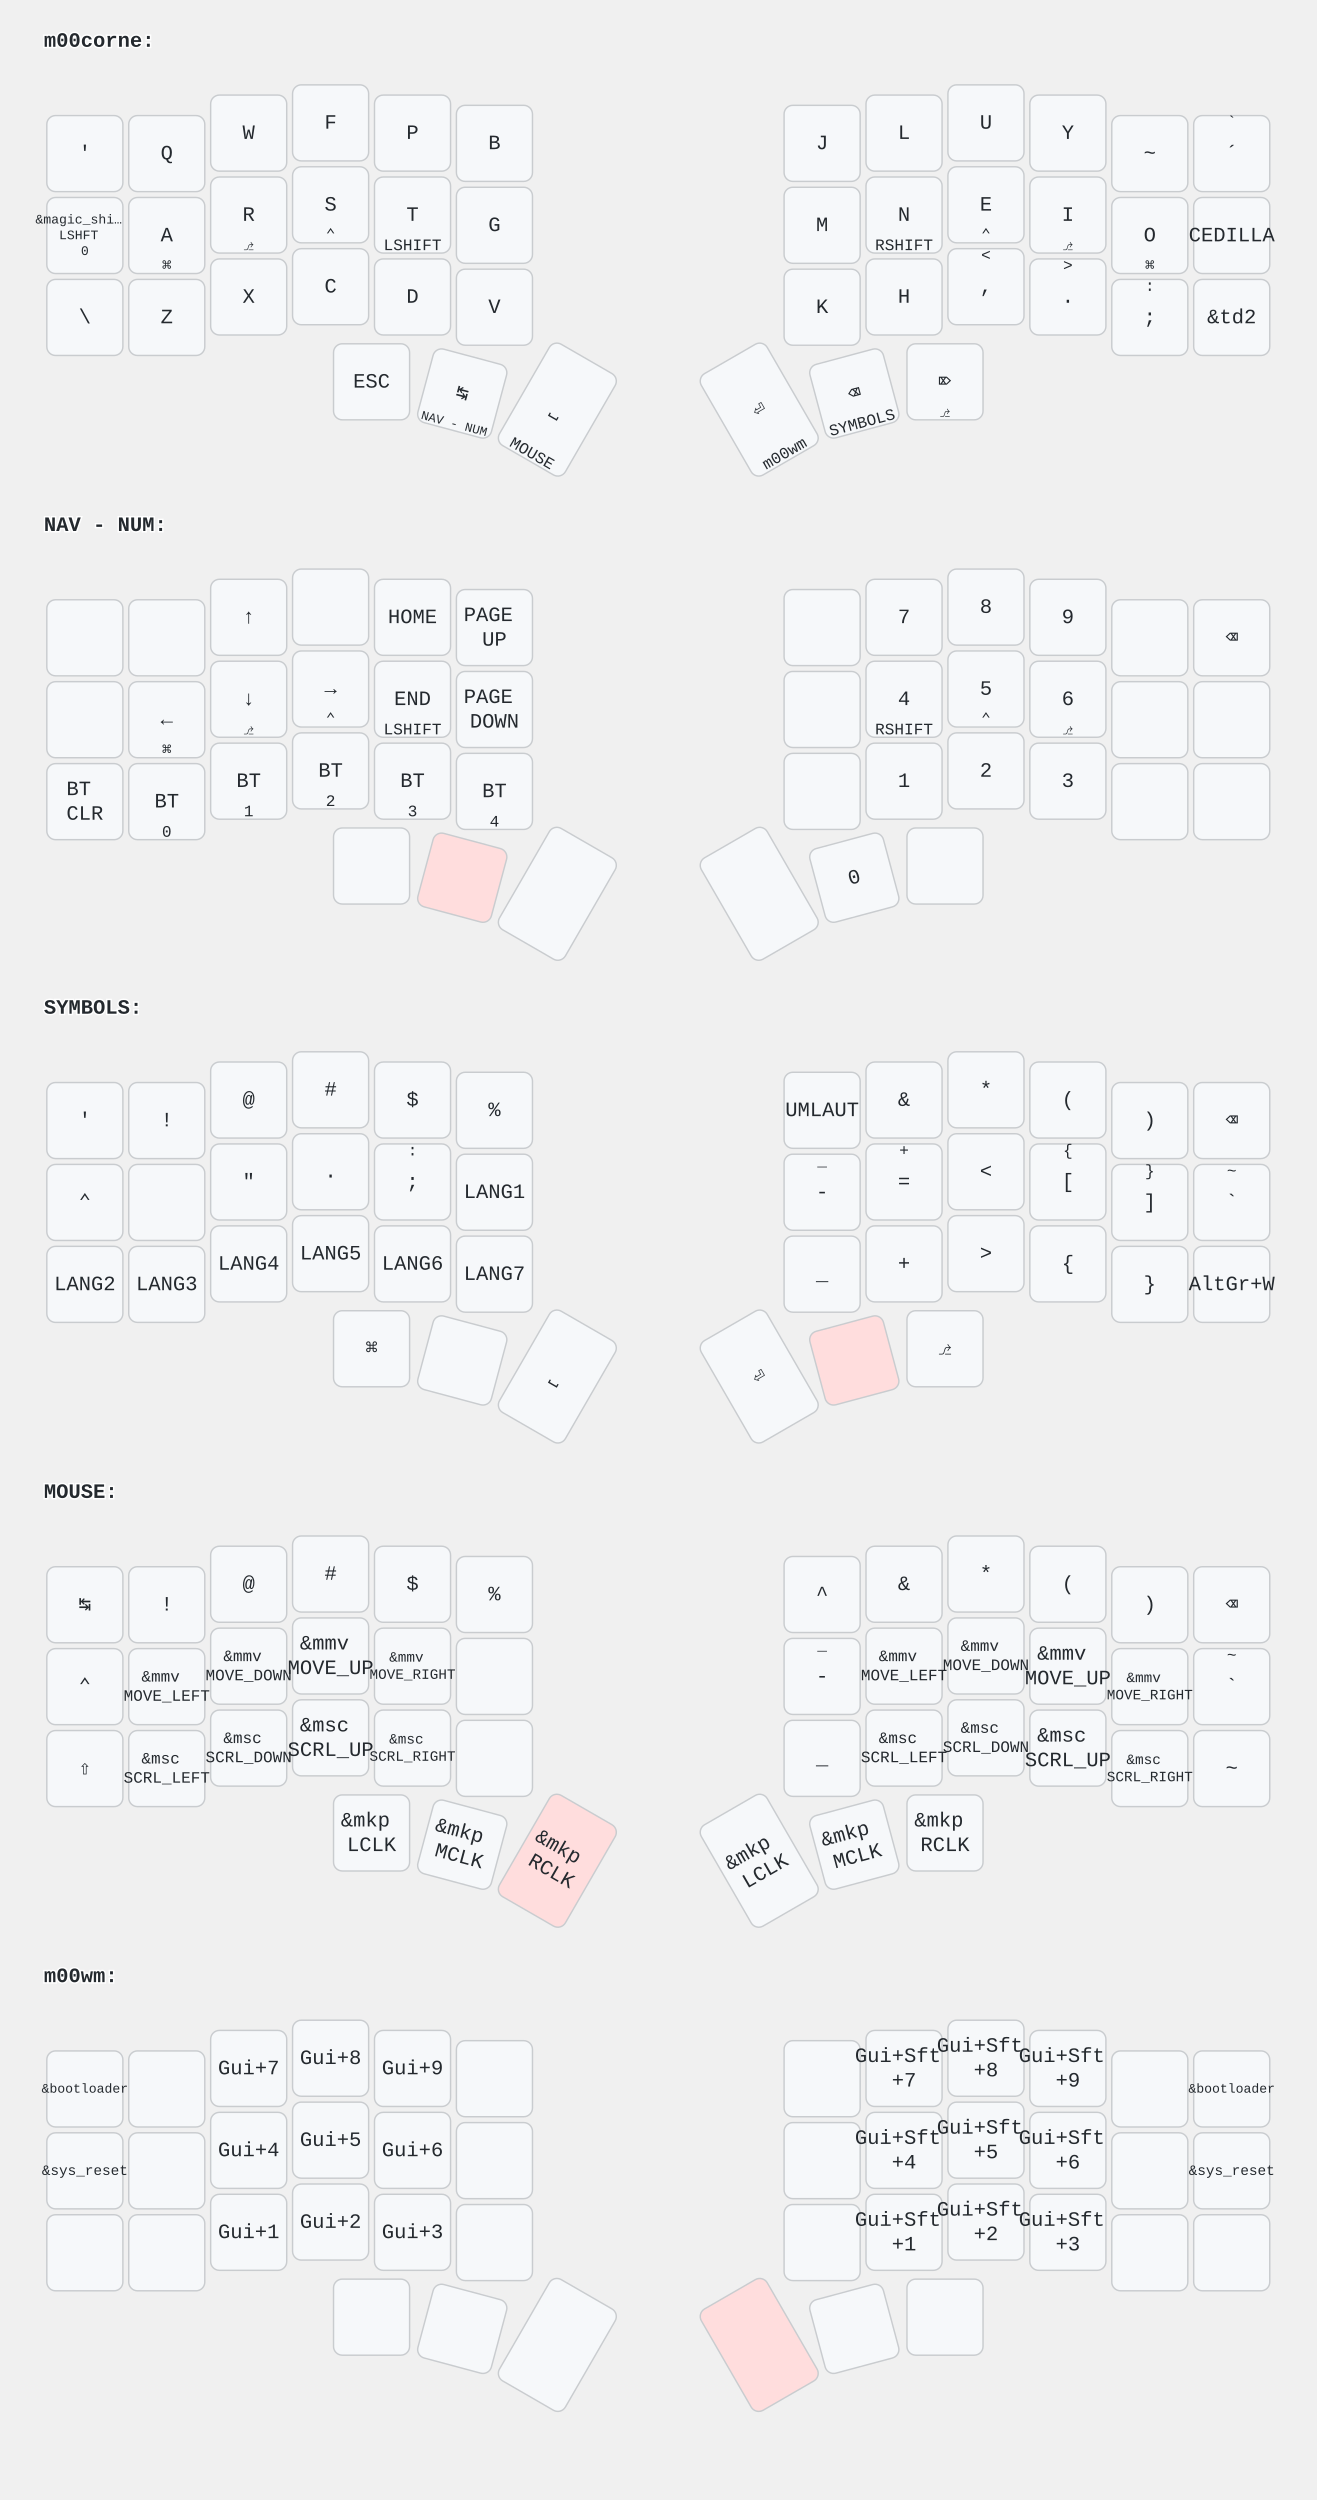
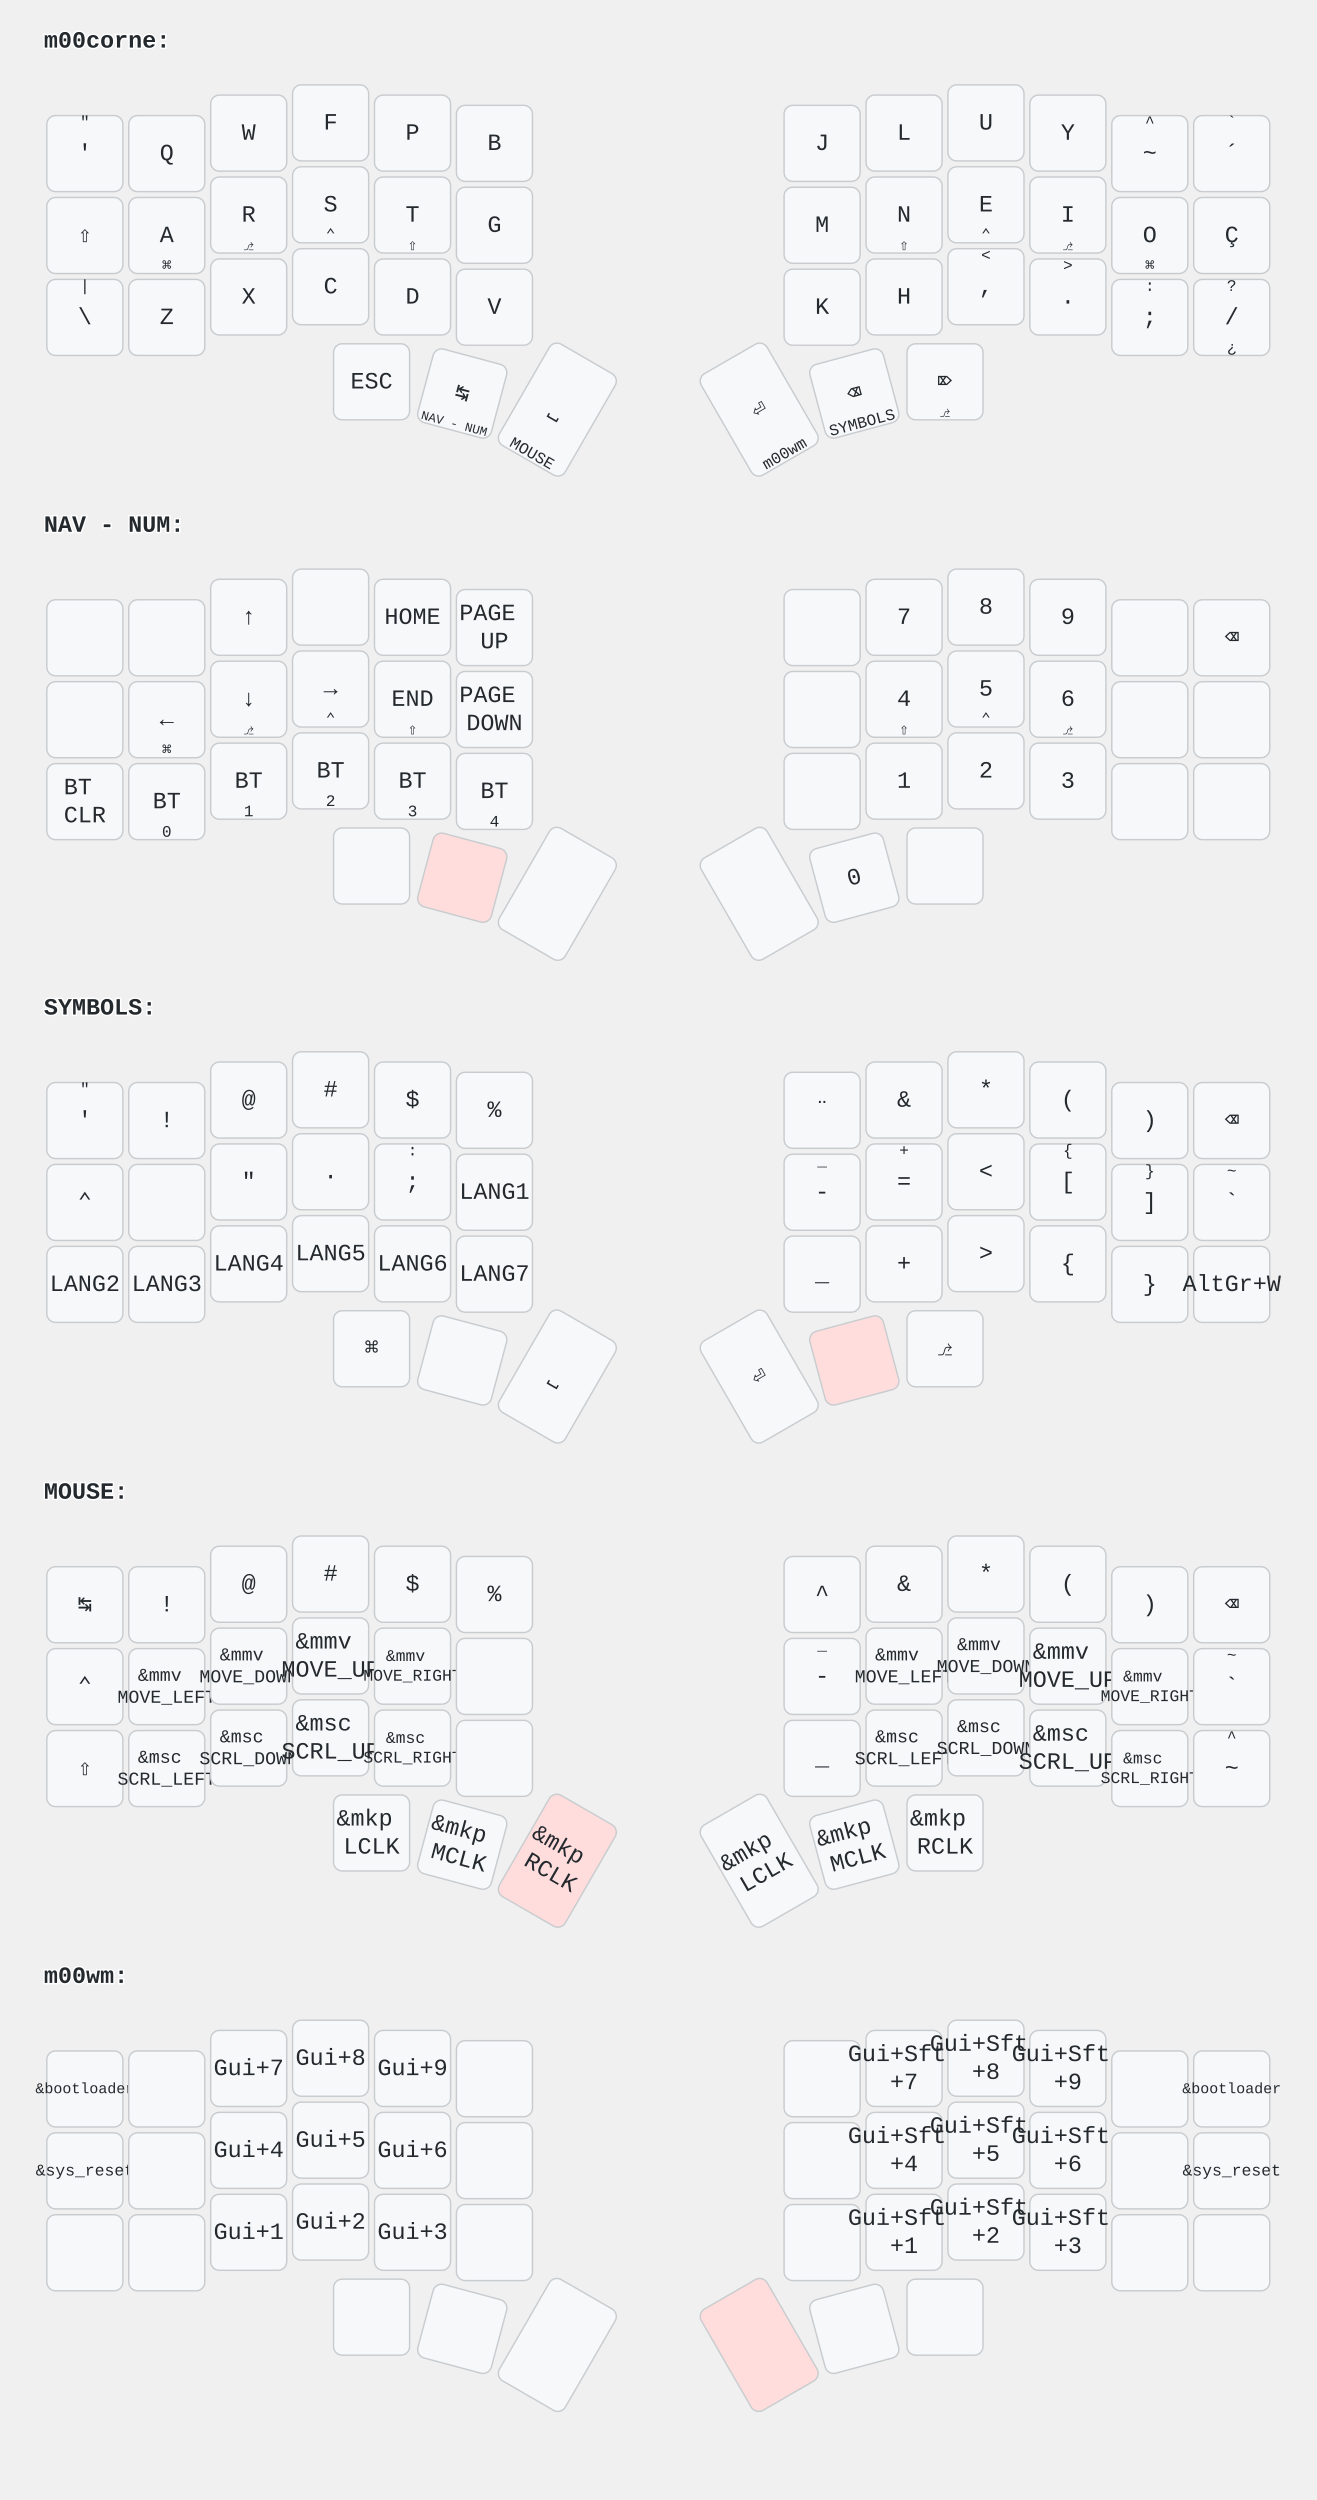
<svg xmlns="http://www.w3.org/2000/svg" width="900" height="1709" viewBox="0 0 900 1709" class="keymap">
  <style>/* font and background color specifications */
svg {
    font-family: SFMono-Regular,Consolas,Liberation Mono,Menlo,monospace;
-     font-size: 14px;
+     font-size: 16px;
    font-kerning: normal;
    text-rendering: optimizeLegibility;
    fill: #24292e;
}

/* default key styling */
rect {
    fill: #f6f8fa;
    stroke: #c9cccf;
    stroke-width: 1;
}

/* color accent for combo boxes */
rect.combo {
    fill: #cdf;
}

/* color accent for held keys */
rect.held, rect.combo.held {
    fill: #fdd;
}

/* color accent for ghost (optional) keys */
rect.ghost, rect.combo.ghost {
    fill: #ddd;
}

text {
    text-anchor: middle;
    dominant-baseline: middle;
}

/* styling for layer labels */
text.label {
    font-weight: bold;
    text-anchor: start;
    stroke: white;
    stroke-width: 2;
    paint-order: stroke;
}

/* styling for combo tap, and key hold/shifted label text */
text.combo, text.hold, text.shifted {
    font-size: 11px;
}

text.hold {
    text-anchor: middle;
    dominant-baseline: auto;
}

text.shifted {
    text-anchor: middle;
    dominant-baseline: hanging;
}

/* styling for hold/shifted label text in combo box */
text.combo.hold, text.combo.shifted {
    font-size: 8px;
}

/* styling for combo dendrons */
path {
    stroke-width: 1;
    stroke: gray;
    fill: none;
}
</style>
  <g transform="translate(30, 0)" class="layer-m00corne">
    <text x="0" y="28" class="label" id="m00corne">m00corne:</text>
    <g transform="translate(0, 56)">
      <g transform="translate(28, 49)" class="key keypos-0">
        <rect rx="6" ry="6" x="-26" y="-26" width="52" height="52" class="key" />
        <text x="0" y="0" class="key tap">'</text>
+         <text x="0" y="-24" class="key shifted">"</text>
      </g>
      <g transform="translate(84, 49)" class="key keypos-1">
        <rect rx="6" ry="6" x="-26" y="-26" width="52" height="52" class="key" />
        <text x="0" y="0" class="key tap">Q</text>
      </g>
      <g transform="translate(140, 35)" class="key keypos-2">
        <rect rx="6" ry="6" x="-26" y="-26" width="52" height="52" class="key" />
        <text x="0" y="0" class="key tap">W</text>
      </g>
      <g transform="translate(196, 28)" class="key keypos-3">
        <rect rx="6" ry="6" x="-26" y="-26" width="52" height="52" class="key" />
        <text x="0" y="0" class="key tap">F</text>
      </g>
      <g transform="translate(252, 35)" class="key keypos-4">
        <rect rx="6" ry="6" x="-26" y="-26" width="52" height="52" class="key" />
        <text x="0" y="0" class="key tap">P</text>
      </g>
      <g transform="translate(308, 42)" class="key keypos-5">
        <rect rx="6" ry="6" x="-26" y="-26" width="52" height="52" class="key" />
        <text x="0" y="0" class="key tap">B</text>
      </g>
      <g transform="translate(532, 42)" class="key keypos-6">
        <rect rx="6" ry="6" x="-26" y="-26" width="52" height="52" class="key" />
        <text x="0" y="0" class="key tap">J</text>
      </g>
      <g transform="translate(588, 35)" class="key keypos-7">
        <rect rx="6" ry="6" x="-26" y="-26" width="52" height="52" class="key" />
        <text x="0" y="0" class="key tap">L</text>
      </g>
      <g transform="translate(644, 28)" class="key keypos-8">
        <rect rx="6" ry="6" x="-26" y="-26" width="52" height="52" class="key" />
        <text x="0" y="0" class="key tap">U</text>
      </g>
      <g transform="translate(700, 35)" class="key keypos-9">
        <rect rx="6" ry="6" x="-26" y="-26" width="52" height="52" class="key" />
        <text x="0" y="0" class="key tap">Y</text>
      </g>
      <g transform="translate(756, 49)" class="key keypos-10">
        <rect rx="6" ry="6" x="-26" y="-26" width="52" height="52" class="key" />
        <text x="0" y="0" class="key tap">~</text>
+         <text x="0" y="-24" class="key shifted">^</text>
      </g>
      <g transform="translate(812, 49)" class="key keypos-11">
        <rect rx="6" ry="6" x="-26" y="-26" width="52" height="52" class="key" />
        <text x="0" y="0" class="key tap">´</text>
        <text x="0" y="-24" class="key shifted">`</text>
      </g>
      <g transform="translate(28, 105)" class="key keypos-12">
        <rect rx="6" ry="6" x="-26" y="-26" width="52" height="52" class="key" />
-         <text x="0" y="0" class="key tap">
-           <tspan x="0" dy="-1.2em" style="font-size: 64%">&amp;magic_shi…</tspan>
-           <tspan x="0" dy="1.2em" style="font-size: 64%">LSHFT</tspan>
-           <tspan x="0" dy="1.2em" style="font-size: 64%">0</tspan>
-         </text>
+         <text x="0" y="0" class="key tap">⇧</text>
      </g>
      <g transform="translate(84, 105)" class="key keypos-13">
        <rect rx="6" ry="6" x="-26" y="-26" width="52" height="52" class="key" />
        <text x="0" y="0" class="key tap">A</text>
        <text x="0" y="24" class="key hold">⌘</text>
      </g>
      <g transform="translate(140, 91)" class="key keypos-14">
        <rect rx="6" ry="6" x="-26" y="-26" width="52" height="52" class="key" />
        <text x="0" y="0" class="key tap">R</text>
        <text x="0" y="24" class="key hold">⎇</text>
      </g>
      <g transform="translate(196, 84)" class="key keypos-15">
        <rect rx="6" ry="6" x="-26" y="-26" width="52" height="52" class="key" />
        <text x="0" y="0" class="key tap">S</text>
        <text x="0" y="24" class="key hold">⌃</text>
      </g>
      <g transform="translate(252, 91)" class="key keypos-16">
        <rect rx="6" ry="6" x="-26" y="-26" width="52" height="52" class="key" />
        <text x="0" y="0" class="key tap">T</text>
-         <text x="0" y="24" class="key hold">LSHIFT</text>
+         <text x="0" y="24" class="key hold">⇧</text>
      </g>
      <g transform="translate(308, 98)" class="key keypos-17">
        <rect rx="6" ry="6" x="-26" y="-26" width="52" height="52" class="key" />
        <text x="0" y="0" class="key tap">G</text>
      </g>
      <g transform="translate(532, 98)" class="key keypos-18">
        <rect rx="6" ry="6" x="-26" y="-26" width="52" height="52" class="key" />
        <text x="0" y="0" class="key tap">M</text>
      </g>
      <g transform="translate(588, 91)" class="key keypos-19">
        <rect rx="6" ry="6" x="-26" y="-26" width="52" height="52" class="key" />
        <text x="0" y="0" class="key tap">N</text>
-         <text x="0" y="24" class="key hold">RSHIFT</text>
+         <text x="0" y="24" class="key hold">⇧</text>
      </g>
      <g transform="translate(644, 84)" class="key keypos-20">
        <rect rx="6" ry="6" x="-26" y="-26" width="52" height="52" class="key" />
        <text x="0" y="0" class="key tap">E</text>
        <text x="0" y="24" class="key hold">⌃</text>
      </g>
      <g transform="translate(700, 91)" class="key keypos-21">
        <rect rx="6" ry="6" x="-26" y="-26" width="52" height="52" class="key" />
        <text x="0" y="0" class="key tap">I</text>
        <text x="0" y="24" class="key hold">⎇</text>
      </g>
      <g transform="translate(756, 105)" class="key keypos-22">
        <rect rx="6" ry="6" x="-26" y="-26" width="52" height="52" class="key" />
        <text x="0" y="0" class="key tap">O</text>
        <text x="0" y="24" class="key hold">⌘</text>
      </g>
      <g transform="translate(812, 105)" class="key keypos-23">
        <rect rx="6" ry="6" x="-26" y="-26" width="52" height="52" class="key" />
-         <text x="0" y="0" class="key tap">CEDILLA</text>
+         <text x="0" y="0" class="key tap">Ç</text>
      </g>
      <g transform="translate(28, 161)" class="key keypos-24">
        <rect rx="6" ry="6" x="-26" y="-26" width="52" height="52" class="key" />
        <text x="0" y="0" class="key tap">\</text>
+         <text x="0" y="-24" class="key shifted">|</text>
      </g>
      <g transform="translate(84, 161)" class="key keypos-25">
        <rect rx="6" ry="6" x="-26" y="-26" width="52" height="52" class="key" />
        <text x="0" y="0" class="key tap">Z</text>
      </g>
      <g transform="translate(140, 147)" class="key keypos-26">
        <rect rx="6" ry="6" x="-26" y="-26" width="52" height="52" class="key" />
        <text x="0" y="0" class="key tap">X</text>
      </g>
      <g transform="translate(196, 140)" class="key keypos-27">
        <rect rx="6" ry="6" x="-26" y="-26" width="52" height="52" class="key" />
        <text x="0" y="0" class="key tap">C</text>
      </g>
      <g transform="translate(252, 147)" class="key keypos-28">
        <rect rx="6" ry="6" x="-26" y="-26" width="52" height="52" class="key" />
        <text x="0" y="0" class="key tap">D</text>
      </g>
      <g transform="translate(308, 154)" class="key keypos-29">
        <rect rx="6" ry="6" x="-26" y="-26" width="52" height="52" class="key" />
        <text x="0" y="0" class="key tap">V</text>
      </g>
      <g transform="translate(532, 154)" class="key keypos-30">
        <rect rx="6" ry="6" x="-26" y="-26" width="52" height="52" class="key" />
        <text x="0" y="0" class="key tap">K</text>
      </g>
      <g transform="translate(588, 147)" class="key keypos-31">
        <rect rx="6" ry="6" x="-26" y="-26" width="52" height="52" class="key" />
        <text x="0" y="0" class="key tap">H</text>
      </g>
      <g transform="translate(644, 140)" class="key keypos-32">
        <rect rx="6" ry="6" x="-26" y="-26" width="52" height="52" class="key" />
        <text x="0" y="0" class="key tap">,</text>
        <text x="0" y="-24" class="key shifted">&lt;</text>
      </g>
      <g transform="translate(700, 147)" class="key keypos-33">
        <rect rx="6" ry="6" x="-26" y="-26" width="52" height="52" class="key" />
        <text x="0" y="0" class="key tap">.</text>
        <text x="0" y="-24" class="key shifted">&gt;</text>
      </g>
      <g transform="translate(756, 161)" class="key keypos-34">
        <rect rx="6" ry="6" x="-26" y="-26" width="52" height="52" class="key" />
        <text x="0" y="0" class="key tap">;</text>
        <text x="0" y="-24" class="key shifted">:</text>
      </g>
      <g transform="translate(812, 161)" class="key keypos-35">
        <rect rx="6" ry="6" x="-26" y="-26" width="52" height="52" class="key" />
-         <text x="0" y="0" class="key tap">&amp;td2</text>
+         <text x="0" y="0" class="key tap">/</text>
+         <text x="0" y="24" class="key hold">¿</text>
+         <text x="0" y="-24" class="key shifted">?</text>
      </g>
      <g transform="translate(224, 205)" class="key keypos-36">
        <rect rx="6" ry="6" x="-26" y="-26" width="52" height="52" class="key" />
        <text x="0" y="0" class="key tap">ESC</text>
      </g>
      <g transform="translate(286, 213) rotate(15.0)" class="key keypos-37">
        <rect rx="6" ry="6" x="-26" y="-26" width="52" height="52" class="key" />
        <text x="0" y="0" class="key tap">↹</text>
        <a href="#NAV---NUM">
          <text x="0" y="24" class="key hold layer-activator">
            <tspan style="font-size: 78%">NAV - NUM</tspan>
          </text>
        </a>
      </g>
      <g transform="translate(351, 224) rotate(30.0)" class="key keypos-38">
        <rect rx="6" ry="6" x="-26" y="-40" width="52" height="80" class="key" />
        <text x="0" y="0" class="key tap">⎵</text>
        <a href="#MOUSE">
          <text x="0" y="38" class="key hold layer-activator">MOUSE</text>
        </a>
      </g>
      <g transform="translate(489, 224) rotate(-30.0)" class="key keypos-39">
        <rect rx="6" ry="6" x="-26" y="-40" width="52" height="80" class="key" />
        <text x="0" y="0" class="key tap">⏎</text>
        <a href="#m00wm">
          <text x="0" y="38" class="key hold layer-activator">m00wm</text>
        </a>
      </g>
      <g transform="translate(554, 213) rotate(-15.0)" class="key keypos-40">
        <rect rx="6" ry="6" x="-26" y="-26" width="52" height="52" class="key" />
        <text x="0" y="0" class="key tap">⌫</text>
        <a href="#SYMBOLS">
          <text x="0" y="24" class="key hold layer-activator">SYMBOLS</text>
        </a>
      </g>
      <g transform="translate(616, 205)" class="key keypos-41">
        <rect rx="6" ry="6" x="-26" y="-26" width="52" height="52" class="key" />
        <text x="0" y="0" class="key tap">⌦</text>
        <text x="0" y="24" class="key hold">⎇</text>
      </g>
    </g>
  </g>
  <g transform="translate(30, 331)" class="layer-NAV - NUM">
    <text x="0" y="28" class="label" id="NAV---NUM">NAV - NUM:</text>
    <g transform="translate(0, 56)">
      <g transform="translate(28, 49)" class="key keypos-0">
        <rect rx="6" ry="6" x="-26" y="-26" width="52" height="52" class="key" />
      </g>
      <g transform="translate(84, 49)" class="key keypos-1">
        <rect rx="6" ry="6" x="-26" y="-26" width="52" height="52" class="key" />
      </g>
      <g transform="translate(140, 35)" class="key keypos-2">
        <rect rx="6" ry="6" x="-26" y="-26" width="52" height="52" class="key" />
        <text x="0" y="0" class="key tap">↑</text>
      </g>
      <g transform="translate(196, 28)" class="key keypos-3">
        <rect rx="6" ry="6" x="-26" y="-26" width="52" height="52" class="key" />
      </g>
      <g transform="translate(252, 35)" class="key keypos-4">
        <rect rx="6" ry="6" x="-26" y="-26" width="52" height="52" class="key" />
        <text x="0" y="0" class="key tap">HOME</text>
      </g>
      <g transform="translate(308, 42)" class="key keypos-5">
        <rect rx="6" ry="6" x="-26" y="-26" width="52" height="52" class="key" />
        <text x="0" y="0" class="key tap">
          <tspan x="0" dy="-0.6em">PAGE</tspan>
          <tspan x="0" dy="1.2em">UP</tspan>
        </text>
      </g>
      <g transform="translate(532, 42)" class="key keypos-6">
        <rect rx="6" ry="6" x="-26" y="-26" width="52" height="52" class="key" />
      </g>
      <g transform="translate(588, 35)" class="key keypos-7">
        <rect rx="6" ry="6" x="-26" y="-26" width="52" height="52" class="key" />
        <text x="0" y="0" class="key tap">7</text>
      </g>
      <g transform="translate(644, 28)" class="key keypos-8">
        <rect rx="6" ry="6" x="-26" y="-26" width="52" height="52" class="key" />
        <text x="0" y="0" class="key tap">8</text>
      </g>
      <g transform="translate(700, 35)" class="key keypos-9">
        <rect rx="6" ry="6" x="-26" y="-26" width="52" height="52" class="key" />
        <text x="0" y="0" class="key tap">9</text>
      </g>
      <g transform="translate(756, 49)" class="key keypos-10">
        <rect rx="6" ry="6" x="-26" y="-26" width="52" height="52" class="key" />
      </g>
      <g transform="translate(812, 49)" class="key keypos-11">
        <rect rx="6" ry="6" x="-26" y="-26" width="52" height="52" class="key" />
        <text x="0" y="0" class="key tap">⌫</text>
      </g>
      <g transform="translate(28, 105)" class="key keypos-12">
        <rect rx="6" ry="6" x="-26" y="-26" width="52" height="52" class="key" />
      </g>
      <g transform="translate(84, 105)" class="key keypos-13">
        <rect rx="6" ry="6" x="-26" y="-26" width="52" height="52" class="key" />
        <text x="0" y="0" class="key tap">←</text>
        <text x="0" y="24" class="key hold">⌘</text>
      </g>
      <g transform="translate(140, 91)" class="key keypos-14">
        <rect rx="6" ry="6" x="-26" y="-26" width="52" height="52" class="key" />
        <text x="0" y="0" class="key tap">↓</text>
        <text x="0" y="24" class="key hold">⎇</text>
      </g>
      <g transform="translate(196, 84)" class="key keypos-15">
        <rect rx="6" ry="6" x="-26" y="-26" width="52" height="52" class="key" />
        <text x="0" y="0" class="key tap">→</text>
        <text x="0" y="24" class="key hold">⌃</text>
      </g>
      <g transform="translate(252, 91)" class="key keypos-16">
        <rect rx="6" ry="6" x="-26" y="-26" width="52" height="52" class="key" />
        <text x="0" y="0" class="key tap">END</text>
-         <text x="0" y="24" class="key hold">LSHIFT</text>
+         <text x="0" y="24" class="key hold">⇧</text>
      </g>
      <g transform="translate(308, 98)" class="key keypos-17">
        <rect rx="6" ry="6" x="-26" y="-26" width="52" height="52" class="key" />
        <text x="0" y="0" class="key tap">
          <tspan x="0" dy="-0.6em">PAGE</tspan>
          <tspan x="0" dy="1.2em">DOWN</tspan>
        </text>
      </g>
      <g transform="translate(532, 98)" class="key keypos-18">
        <rect rx="6" ry="6" x="-26" y="-26" width="52" height="52" class="key" />
      </g>
      <g transform="translate(588, 91)" class="key keypos-19">
        <rect rx="6" ry="6" x="-26" y="-26" width="52" height="52" class="key" />
        <text x="0" y="0" class="key tap">4</text>
-         <text x="0" y="24" class="key hold">RSHIFT</text>
+         <text x="0" y="24" class="key hold">⇧</text>
      </g>
      <g transform="translate(644, 84)" class="key keypos-20">
        <rect rx="6" ry="6" x="-26" y="-26" width="52" height="52" class="key" />
        <text x="0" y="0" class="key tap">5</text>
        <text x="0" y="24" class="key hold">⌃</text>
      </g>
      <g transform="translate(700, 91)" class="key keypos-21">
        <rect rx="6" ry="6" x="-26" y="-26" width="52" height="52" class="key" />
        <text x="0" y="0" class="key tap">6</text>
        <text x="0" y="24" class="key hold">⎇</text>
      </g>
      <g transform="translate(756, 105)" class="key keypos-22">
        <rect rx="6" ry="6" x="-26" y="-26" width="52" height="52" class="key" />
      </g>
      <g transform="translate(812, 105)" class="key keypos-23">
        <rect rx="6" ry="6" x="-26" y="-26" width="52" height="52" class="key" />
      </g>
      <g transform="translate(28, 161)" class="key keypos-24">
        <rect rx="6" ry="6" x="-26" y="-26" width="52" height="52" class="key" />
        <text x="0" y="0" class="key tap">
          <tspan x="0" dy="-0.6em">BT</tspan>
          <tspan x="0" dy="1.2em">CLR</tspan>
        </text>
      </g>
      <g transform="translate(84, 161)" class="key keypos-25">
        <rect rx="6" ry="6" x="-26" y="-26" width="52" height="52" class="key" />
        <text x="0" y="0" class="key tap">BT</text>
        <text x="0" y="24" class="key hold">0</text>
      </g>
      <g transform="translate(140, 147)" class="key keypos-26">
        <rect rx="6" ry="6" x="-26" y="-26" width="52" height="52" class="key" />
        <text x="0" y="0" class="key tap">BT</text>
        <text x="0" y="24" class="key hold">1</text>
      </g>
      <g transform="translate(196, 140)" class="key keypos-27">
        <rect rx="6" ry="6" x="-26" y="-26" width="52" height="52" class="key" />
        <text x="0" y="0" class="key tap">BT</text>
        <text x="0" y="24" class="key hold">2</text>
      </g>
      <g transform="translate(252, 147)" class="key keypos-28">
        <rect rx="6" ry="6" x="-26" y="-26" width="52" height="52" class="key" />
        <text x="0" y="0" class="key tap">BT</text>
        <text x="0" y="24" class="key hold">3</text>
      </g>
      <g transform="translate(308, 154)" class="key keypos-29">
        <rect rx="6" ry="6" x="-26" y="-26" width="52" height="52" class="key" />
        <text x="0" y="0" class="key tap">BT</text>
        <text x="0" y="24" class="key hold">4</text>
      </g>
      <g transform="translate(532, 154)" class="key keypos-30">
        <rect rx="6" ry="6" x="-26" y="-26" width="52" height="52" class="key" />
      </g>
      <g transform="translate(588, 147)" class="key keypos-31">
        <rect rx="6" ry="6" x="-26" y="-26" width="52" height="52" class="key" />
        <text x="0" y="0" class="key tap">1</text>
      </g>
      <g transform="translate(644, 140)" class="key keypos-32">
        <rect rx="6" ry="6" x="-26" y="-26" width="52" height="52" class="key" />
        <text x="0" y="0" class="key tap">2</text>
      </g>
      <g transform="translate(700, 147)" class="key keypos-33">
        <rect rx="6" ry="6" x="-26" y="-26" width="52" height="52" class="key" />
        <text x="0" y="0" class="key tap">3</text>
      </g>
      <g transform="translate(756, 161)" class="key keypos-34">
        <rect rx="6" ry="6" x="-26" y="-26" width="52" height="52" class="key" />
      </g>
      <g transform="translate(812, 161)" class="key keypos-35">
        <rect rx="6" ry="6" x="-26" y="-26" width="52" height="52" class="key" />
      </g>
      <g transform="translate(224, 205)" class="key keypos-36">
        <rect rx="6" ry="6" x="-26" y="-26" width="52" height="52" class="key" />
      </g>
      <g transform="translate(286, 213) rotate(15.0)" class="key held keypos-37">
        <rect rx="6" ry="6" x="-26" y="-26" width="52" height="52" class="key held" />
      </g>
      <g transform="translate(351, 224) rotate(30.0)" class="key keypos-38">
        <rect rx="6" ry="6" x="-26" y="-40" width="52" height="80" class="key" />
      </g>
      <g transform="translate(489, 224) rotate(-30.0)" class="key keypos-39">
        <rect rx="6" ry="6" x="-26" y="-40" width="52" height="80" class="key" />
      </g>
      <g transform="translate(554, 213) rotate(-15.0)" class="key keypos-40">
        <rect rx="6" ry="6" x="-26" y="-26" width="52" height="52" class="key" />
        <text x="0" y="0" class="key tap">0</text>
      </g>
      <g transform="translate(616, 205)" class="key keypos-41">
        <rect rx="6" ry="6" x="-26" y="-26" width="52" height="52" class="key" />
      </g>
    </g>
  </g>
  <g transform="translate(30, 661)" class="layer-SYMBOLS">
    <text x="0" y="28" class="label" id="SYMBOLS">SYMBOLS:</text>
    <g transform="translate(0, 56)">
      <g transform="translate(28, 49)" class="key keypos-0">
        <rect rx="6" ry="6" x="-26" y="-26" width="52" height="52" class="key" />
        <text x="0" y="0" class="key tap">'</text>
+         <text x="0" y="-24" class="key shifted">"</text>
      </g>
      <g transform="translate(84, 49)" class="key keypos-1">
        <rect rx="6" ry="6" x="-26" y="-26" width="52" height="52" class="key" />
        <text x="0" y="0" class="key tap">!</text>
      </g>
      <g transform="translate(140, 35)" class="key keypos-2">
        <rect rx="6" ry="6" x="-26" y="-26" width="52" height="52" class="key" />
        <text x="0" y="0" class="key tap">@</text>
      </g>
      <g transform="translate(196, 28)" class="key keypos-3">
        <rect rx="6" ry="6" x="-26" y="-26" width="52" height="52" class="key" />
        <text x="0" y="0" class="key tap">#</text>
      </g>
      <g transform="translate(252, 35)" class="key keypos-4">
        <rect rx="6" ry="6" x="-26" y="-26" width="52" height="52" class="key" />
        <text x="0" y="0" class="key tap">$</text>
      </g>
      <g transform="translate(308, 42)" class="key keypos-5">
        <rect rx="6" ry="6" x="-26" y="-26" width="52" height="52" class="key" />
        <text x="0" y="0" class="key tap">%</text>
      </g>
      <g transform="translate(532, 42)" class="key keypos-6">
        <rect rx="6" ry="6" x="-26" y="-26" width="52" height="52" class="key" />
-         <text x="0" y="0" class="key tap">UMLAUT</text>
+         <text x="0" y="0" class="key tap">¨</text>
      </g>
      <g transform="translate(588, 35)" class="key keypos-7">
        <rect rx="6" ry="6" x="-26" y="-26" width="52" height="52" class="key" />
        <text x="0" y="0" class="key tap">&amp;</text>
      </g>
      <g transform="translate(644, 28)" class="key keypos-8">
        <rect rx="6" ry="6" x="-26" y="-26" width="52" height="52" class="key" />
        <text x="0" y="0" class="key tap">*</text>
      </g>
      <g transform="translate(700, 35)" class="key keypos-9">
        <rect rx="6" ry="6" x="-26" y="-26" width="52" height="52" class="key" />
        <text x="0" y="0" class="key tap">(</text>
      </g>
      <g transform="translate(756, 49)" class="key keypos-10">
        <rect rx="6" ry="6" x="-26" y="-26" width="52" height="52" class="key" />
        <text x="0" y="0" class="key tap">)</text>
      </g>
      <g transform="translate(812, 49)" class="key keypos-11">
        <rect rx="6" ry="6" x="-26" y="-26" width="52" height="52" class="key" />
        <text x="0" y="0" class="key tap">⌫</text>
      </g>
      <g transform="translate(28, 105)" class="key keypos-12">
        <rect rx="6" ry="6" x="-26" y="-26" width="52" height="52" class="key" />
        <text x="0" y="0" class="key tap">⌃</text>
      </g>
      <g transform="translate(84, 105)" class="key keypos-13">
        <rect rx="6" ry="6" x="-26" y="-26" width="52" height="52" class="key" />
      </g>
      <g transform="translate(140, 91)" class="key keypos-14">
        <rect rx="6" ry="6" x="-26" y="-26" width="52" height="52" class="key" />
        <text x="0" y="0" class="key tap">"</text>
      </g>
      <g transform="translate(196, 84)" class="key keypos-15">
        <rect rx="6" ry="6" x="-26" y="-26" width="52" height="52" class="key" />
        <text x="0" y="0" class="key tap">.</text>
      </g>
      <g transform="translate(252, 91)" class="key keypos-16">
        <rect rx="6" ry="6" x="-26" y="-26" width="52" height="52" class="key" />
        <text x="0" y="0" class="key tap">;</text>
        <text x="0" y="-24" class="key shifted">:</text>
      </g>
      <g transform="translate(308, 98)" class="key keypos-17">
        <rect rx="6" ry="6" x="-26" y="-26" width="52" height="52" class="key" />
        <text x="0" y="0" class="key tap">LANG1</text>
      </g>
      <g transform="translate(532, 98)" class="key keypos-18">
        <rect rx="6" ry="6" x="-26" y="-26" width="52" height="52" class="key" />
        <text x="0" y="0" class="key tap">-</text>
        <text x="0" y="-24" class="key shifted">_</text>
      </g>
      <g transform="translate(588, 91)" class="key keypos-19">
        <rect rx="6" ry="6" x="-26" y="-26" width="52" height="52" class="key" />
        <text x="0" y="0" class="key tap">=</text>
        <text x="0" y="-24" class="key shifted">+</text>
      </g>
      <g transform="translate(644, 84)" class="key keypos-20">
        <rect rx="6" ry="6" x="-26" y="-26" width="52" height="52" class="key" />
        <text x="0" y="0" class="key tap">&lt;</text>
      </g>
      <g transform="translate(700, 91)" class="key keypos-21">
        <rect rx="6" ry="6" x="-26" y="-26" width="52" height="52" class="key" />
        <text x="0" y="0" class="key tap">[</text>
        <text x="0" y="-24" class="key shifted">{</text>
      </g>
      <g transform="translate(756, 105)" class="key keypos-22">
        <rect rx="6" ry="6" x="-26" y="-26" width="52" height="52" class="key" />
        <text x="0" y="0" class="key tap">]</text>
        <text x="0" y="-24" class="key shifted">}</text>
      </g>
      <g transform="translate(812, 105)" class="key keypos-23">
        <rect rx="6" ry="6" x="-26" y="-26" width="52" height="52" class="key" />
        <text x="0" y="0" class="key tap">`</text>
        <text x="0" y="-24" class="key shifted">~</text>
      </g>
      <g transform="translate(28, 161)" class="key keypos-24">
        <rect rx="6" ry="6" x="-26" y="-26" width="52" height="52" class="key" />
        <text x="0" y="0" class="key tap">LANG2</text>
      </g>
      <g transform="translate(84, 161)" class="key keypos-25">
        <rect rx="6" ry="6" x="-26" y="-26" width="52" height="52" class="key" />
        <text x="0" y="0" class="key tap">LANG3</text>
      </g>
      <g transform="translate(140, 147)" class="key keypos-26">
        <rect rx="6" ry="6" x="-26" y="-26" width="52" height="52" class="key" />
        <text x="0" y="0" class="key tap">LANG4</text>
      </g>
      <g transform="translate(196, 140)" class="key keypos-27">
        <rect rx="6" ry="6" x="-26" y="-26" width="52" height="52" class="key" />
        <text x="0" y="0" class="key tap">LANG5</text>
      </g>
      <g transform="translate(252, 147)" class="key keypos-28">
        <rect rx="6" ry="6" x="-26" y="-26" width="52" height="52" class="key" />
        <text x="0" y="0" class="key tap">LANG6</text>
      </g>
      <g transform="translate(308, 154)" class="key keypos-29">
        <rect rx="6" ry="6" x="-26" y="-26" width="52" height="52" class="key" />
        <text x="0" y="0" class="key tap">LANG7</text>
      </g>
      <g transform="translate(532, 154)" class="key keypos-30">
        <rect rx="6" ry="6" x="-26" y="-26" width="52" height="52" class="key" />
        <text x="0" y="0" class="key tap">_</text>
      </g>
      <g transform="translate(588, 147)" class="key keypos-31">
        <rect rx="6" ry="6" x="-26" y="-26" width="52" height="52" class="key" />
        <text x="0" y="0" class="key tap">+</text>
      </g>
      <g transform="translate(644, 140)" class="key keypos-32">
        <rect rx="6" ry="6" x="-26" y="-26" width="52" height="52" class="key" />
        <text x="0" y="0" class="key tap">&gt;</text>
      </g>
      <g transform="translate(700, 147)" class="key keypos-33">
        <rect rx="6" ry="6" x="-26" y="-26" width="52" height="52" class="key" />
        <text x="0" y="0" class="key tap">{</text>
      </g>
      <g transform="translate(756, 161)" class="key keypos-34">
        <rect rx="6" ry="6" x="-26" y="-26" width="52" height="52" class="key" />
        <text x="0" y="0" class="key tap">}</text>
      </g>
      <g transform="translate(812, 161)" class="key keypos-35">
        <rect rx="6" ry="6" x="-26" y="-26" width="52" height="52" class="key" />
        <text x="0" y="0" class="key tap">AltGr+W</text>
      </g>
      <g transform="translate(224, 205)" class="key keypos-36">
        <rect rx="6" ry="6" x="-26" y="-26" width="52" height="52" class="key" />
        <text x="0" y="0" class="key tap">⌘</text>
      </g>
      <g transform="translate(286, 213) rotate(15.0)" class="key keypos-37">
        <rect rx="6" ry="6" x="-26" y="-26" width="52" height="52" class="key" />
      </g>
      <g transform="translate(351, 224) rotate(30.0)" class="key keypos-38">
        <rect rx="6" ry="6" x="-26" y="-40" width="52" height="80" class="key" />
        <text x="0" y="0" class="key tap">⎵</text>
      </g>
      <g transform="translate(489, 224) rotate(-30.0)" class="key keypos-39">
        <rect rx="6" ry="6" x="-26" y="-40" width="52" height="80" class="key" />
        <text x="0" y="0" class="key tap">⏎</text>
      </g>
      <g transform="translate(554, 213) rotate(-15.0)" class="key held keypos-40">
        <rect rx="6" ry="6" x="-26" y="-26" width="52" height="52" class="key held" />
      </g>
      <g transform="translate(616, 205)" class="key keypos-41">
        <rect rx="6" ry="6" x="-26" y="-26" width="52" height="52" class="key" />
        <text x="0" y="0" class="key tap">⎇</text>
      </g>
    </g>
  </g>
  <g transform="translate(30, 992)" class="layer-MOUSE">
    <text x="0" y="28" class="label" id="MOUSE">MOUSE:</text>
    <g transform="translate(0, 56)">
      <g transform="translate(28, 49)" class="key keypos-0">
        <rect rx="6" ry="6" x="-26" y="-26" width="52" height="52" class="key" />
        <text x="0" y="0" class="key tap">↹</text>
      </g>
      <g transform="translate(84, 49)" class="key keypos-1">
        <rect rx="6" ry="6" x="-26" y="-26" width="52" height="52" class="key" />
        <text x="0" y="0" class="key tap">!</text>
      </g>
      <g transform="translate(140, 35)" class="key keypos-2">
        <rect rx="6" ry="6" x="-26" y="-26" width="52" height="52" class="key" />
        <text x="0" y="0" class="key tap">@</text>
      </g>
      <g transform="translate(196, 28)" class="key keypos-3">
        <rect rx="6" ry="6" x="-26" y="-26" width="52" height="52" class="key" />
        <text x="0" y="0" class="key tap">#</text>
      </g>
      <g transform="translate(252, 35)" class="key keypos-4">
        <rect rx="6" ry="6" x="-26" y="-26" width="52" height="52" class="key" />
        <text x="0" y="0" class="key tap">$</text>
      </g>
      <g transform="translate(308, 42)" class="key keypos-5">
        <rect rx="6" ry="6" x="-26" y="-26" width="52" height="52" class="key" />
        <text x="0" y="0" class="key tap">%</text>
      </g>
      <g transform="translate(532, 42)" class="key keypos-6">
        <rect rx="6" ry="6" x="-26" y="-26" width="52" height="52" class="key" />
        <text x="0" y="0" class="key tap">^</text>
      </g>
      <g transform="translate(588, 35)" class="key keypos-7">
        <rect rx="6" ry="6" x="-26" y="-26" width="52" height="52" class="key" />
        <text x="0" y="0" class="key tap">&amp;</text>
      </g>
      <g transform="translate(644, 28)" class="key keypos-8">
        <rect rx="6" ry="6" x="-26" y="-26" width="52" height="52" class="key" />
        <text x="0" y="0" class="key tap">*</text>
      </g>
      <g transform="translate(700, 35)" class="key keypos-9">
        <rect rx="6" ry="6" x="-26" y="-26" width="52" height="52" class="key" />
        <text x="0" y="0" class="key tap">(</text>
      </g>
      <g transform="translate(756, 49)" class="key keypos-10">
        <rect rx="6" ry="6" x="-26" y="-26" width="52" height="52" class="key" />
        <text x="0" y="0" class="key tap">)</text>
      </g>
      <g transform="translate(812, 49)" class="key keypos-11">
        <rect rx="6" ry="6" x="-26" y="-26" width="52" height="52" class="key" />
        <text x="0" y="0" class="key tap">⌫</text>
      </g>
      <g transform="translate(28, 105)" class="key keypos-12">
        <rect rx="6" ry="6" x="-26" y="-26" width="52" height="52" class="key" />
        <text x="0" y="0" class="key tap">⌃</text>
      </g>
      <g transform="translate(84, 105)" class="key keypos-13">
        <rect rx="6" ry="6" x="-26" y="-26" width="52" height="52" class="key" />
        <text x="0" y="0" class="key tap">
          <tspan x="0" dy="-0.6em" style="font-size: 78%">&amp;mmv</tspan>
          <tspan x="0" dy="1.2em" style="font-size: 78%">MOVE_LEFT</tspan>
        </text>
      </g>
      <g transform="translate(140, 91)" class="key keypos-14">
        <rect rx="6" ry="6" x="-26" y="-26" width="52" height="52" class="key" />
        <text x="0" y="0" class="key tap">
          <tspan x="0" dy="-0.6em" style="font-size: 78%">&amp;mmv</tspan>
          <tspan x="0" dy="1.2em" style="font-size: 78%">MOVE_DOWN</tspan>
        </text>
      </g>
      <g transform="translate(196, 84)" class="key keypos-15">
        <rect rx="6" ry="6" x="-26" y="-26" width="52" height="52" class="key" />
        <text x="0" y="0" class="key tap">
          <tspan x="0" dy="-0.6em">&amp;mmv</tspan>
          <tspan x="0" dy="1.2em">MOVE_UP</tspan>
        </text>
      </g>
      <g transform="translate(252, 91)" class="key keypos-16">
        <rect rx="6" ry="6" x="-26" y="-26" width="52" height="52" class="key" />
        <text x="0" y="0" class="key tap">
          <tspan x="0" dy="-0.6em" style="font-size: 70%">&amp;mmv</tspan>
          <tspan x="0" dy="1.2em" style="font-size: 70%">MOVE_RIGHT</tspan>
        </text>
      </g>
      <g transform="translate(308, 98)" class="key keypos-17">
        <rect rx="6" ry="6" x="-26" y="-26" width="52" height="52" class="key" />
      </g>
      <g transform="translate(532, 98)" class="key keypos-18">
        <rect rx="6" ry="6" x="-26" y="-26" width="52" height="52" class="key" />
        <text x="0" y="0" class="key tap">-</text>
        <text x="0" y="-24" class="key shifted">_</text>
      </g>
      <g transform="translate(588, 91)" class="key keypos-19">
        <rect rx="6" ry="6" x="-26" y="-26" width="52" height="52" class="key" />
        <text x="0" y="0" class="key tap">
          <tspan x="0" dy="-0.6em" style="font-size: 78%">&amp;mmv</tspan>
          <tspan x="0" dy="1.2em" style="font-size: 78%">MOVE_LEFT</tspan>
        </text>
      </g>
      <g transform="translate(644, 84)" class="key keypos-20">
        <rect rx="6" ry="6" x="-26" y="-26" width="52" height="52" class="key" />
        <text x="0" y="0" class="key tap">
          <tspan x="0" dy="-0.6em" style="font-size: 78%">&amp;mmv</tspan>
          <tspan x="0" dy="1.2em" style="font-size: 78%">MOVE_DOWN</tspan>
        </text>
      </g>
      <g transform="translate(700, 91)" class="key keypos-21">
        <rect rx="6" ry="6" x="-26" y="-26" width="52" height="52" class="key" />
        <text x="0" y="0" class="key tap">
          <tspan x="0" dy="-0.6em">&amp;mmv</tspan>
          <tspan x="0" dy="1.2em">MOVE_UP</tspan>
        </text>
      </g>
      <g transform="translate(756, 105)" class="key keypos-22">
        <rect rx="6" ry="6" x="-26" y="-26" width="52" height="52" class="key" />
        <text x="0" y="0" class="key tap">
          <tspan x="0" dy="-0.6em" style="font-size: 70%">&amp;mmv</tspan>
          <tspan x="0" dy="1.2em" style="font-size: 70%">MOVE_RIGHT</tspan>
        </text>
      </g>
      <g transform="translate(812, 105)" class="key keypos-23">
        <rect rx="6" ry="6" x="-26" y="-26" width="52" height="52" class="key" />
        <text x="0" y="0" class="key tap">`</text>
        <text x="0" y="-24" class="key shifted">~</text>
      </g>
      <g transform="translate(28, 161)" class="key keypos-24">
        <rect rx="6" ry="6" x="-26" y="-26" width="52" height="52" class="key" />
        <text x="0" y="0" class="key tap">⇧</text>
      </g>
      <g transform="translate(84, 161)" class="key keypos-25">
        <rect rx="6" ry="6" x="-26" y="-26" width="52" height="52" class="key" />
        <text x="0" y="0" class="key tap">
          <tspan x="0" dy="-0.6em" style="font-size: 78%">&amp;msc</tspan>
          <tspan x="0" dy="1.2em" style="font-size: 78%">SCRL_LEFT</tspan>
        </text>
      </g>
      <g transform="translate(140, 147)" class="key keypos-26">
        <rect rx="6" ry="6" x="-26" y="-26" width="52" height="52" class="key" />
        <text x="0" y="0" class="key tap">
          <tspan x="0" dy="-0.6em" style="font-size: 78%">&amp;msc</tspan>
          <tspan x="0" dy="1.2em" style="font-size: 78%">SCRL_DOWN</tspan>
        </text>
      </g>
      <g transform="translate(196, 140)" class="key keypos-27">
        <rect rx="6" ry="6" x="-26" y="-26" width="52" height="52" class="key" />
        <text x="0" y="0" class="key tap">
          <tspan x="0" dy="-0.6em">&amp;msc</tspan>
          <tspan x="0" dy="1.2em">SCRL_UP</tspan>
        </text>
      </g>
      <g transform="translate(252, 147)" class="key keypos-28">
        <rect rx="6" ry="6" x="-26" y="-26" width="52" height="52" class="key" />
        <text x="0" y="0" class="key tap">
          <tspan x="0" dy="-0.6em" style="font-size: 70%">&amp;msc</tspan>
          <tspan x="0" dy="1.2em" style="font-size: 70%">SCRL_RIGHT</tspan>
        </text>
      </g>
      <g transform="translate(308, 154)" class="key keypos-29">
        <rect rx="6" ry="6" x="-26" y="-26" width="52" height="52" class="key" />
      </g>
      <g transform="translate(532, 154)" class="key keypos-30">
        <rect rx="6" ry="6" x="-26" y="-26" width="52" height="52" class="key" />
        <text x="0" y="0" class="key tap">_</text>
      </g>
      <g transform="translate(588, 147)" class="key keypos-31">
        <rect rx="6" ry="6" x="-26" y="-26" width="52" height="52" class="key" />
        <text x="0" y="0" class="key tap">
          <tspan x="0" dy="-0.6em" style="font-size: 78%">&amp;msc</tspan>
          <tspan x="0" dy="1.2em" style="font-size: 78%">SCRL_LEFT</tspan>
        </text>
      </g>
      <g transform="translate(644, 140)" class="key keypos-32">
        <rect rx="6" ry="6" x="-26" y="-26" width="52" height="52" class="key" />
        <text x="0" y="0" class="key tap">
          <tspan x="0" dy="-0.6em" style="font-size: 78%">&amp;msc</tspan>
          <tspan x="0" dy="1.2em" style="font-size: 78%">SCRL_DOWN</tspan>
        </text>
      </g>
      <g transform="translate(700, 147)" class="key keypos-33">
        <rect rx="6" ry="6" x="-26" y="-26" width="52" height="52" class="key" />
        <text x="0" y="0" class="key tap">
          <tspan x="0" dy="-0.6em">&amp;msc</tspan>
          <tspan x="0" dy="1.2em">SCRL_UP</tspan>
        </text>
      </g>
      <g transform="translate(756, 161)" class="key keypos-34">
        <rect rx="6" ry="6" x="-26" y="-26" width="52" height="52" class="key" />
        <text x="0" y="0" class="key tap">
          <tspan x="0" dy="-0.6em" style="font-size: 70%">&amp;msc</tspan>
          <tspan x="0" dy="1.2em" style="font-size: 70%">SCRL_RIGHT</tspan>
        </text>
      </g>
      <g transform="translate(812, 161)" class="key keypos-35">
        <rect rx="6" ry="6" x="-26" y="-26" width="52" height="52" class="key" />
        <text x="0" y="0" class="key tap">~</text>
+         <text x="0" y="-24" class="key shifted">^</text>
      </g>
      <g transform="translate(224, 205)" class="key keypos-36">
        <rect rx="6" ry="6" x="-26" y="-26" width="52" height="52" class="key" />
        <text x="0" y="0" class="key tap">
          <tspan x="0" dy="-0.6em">&amp;mkp</tspan>
          <tspan x="0" dy="1.2em">LCLK</tspan>
        </text>
      </g>
      <g transform="translate(286, 213) rotate(15.0)" class="key keypos-37">
        <rect rx="6" ry="6" x="-26" y="-26" width="52" height="52" class="key" />
        <text x="0" y="0" class="key tap">
          <tspan x="0" dy="-0.6em">&amp;mkp</tspan>
          <tspan x="0" dy="1.2em">MCLK</tspan>
        </text>
      </g>
      <g transform="translate(351, 224) rotate(30.0)" class="key held keypos-38">
        <rect rx="6" ry="6" x="-26" y="-40" width="52" height="80" class="key held" />
        <text x="0" y="0" class="key held tap">
          <tspan x="0" dy="-0.6em">&amp;mkp</tspan>
          <tspan x="0" dy="1.2em">RCLK</tspan>
        </text>
      </g>
      <g transform="translate(489, 224) rotate(-30.0)" class="key keypos-39">
        <rect rx="6" ry="6" x="-26" y="-40" width="52" height="80" class="key" />
        <text x="0" y="0" class="key tap">
          <tspan x="0" dy="-0.6em">&amp;mkp</tspan>
          <tspan x="0" dy="1.2em">LCLK</tspan>
        </text>
      </g>
      <g transform="translate(554, 213) rotate(-15.0)" class="key keypos-40">
        <rect rx="6" ry="6" x="-26" y="-26" width="52" height="52" class="key" />
        <text x="0" y="0" class="key tap">
          <tspan x="0" dy="-0.6em">&amp;mkp</tspan>
          <tspan x="0" dy="1.2em">MCLK</tspan>
        </text>
      </g>
      <g transform="translate(616, 205)" class="key keypos-41">
        <rect rx="6" ry="6" x="-26" y="-26" width="52" height="52" class="key" />
        <text x="0" y="0" class="key tap">
          <tspan x="0" dy="-0.6em">&amp;mkp</tspan>
          <tspan x="0" dy="1.2em">RCLK</tspan>
        </text>
      </g>
    </g>
  </g>
  <g transform="translate(30, 1323)" class="layer-m00wm">
    <text x="0" y="28" class="label" id="m00wm">m00wm:</text>
    <g transform="translate(0, 56)">
      <g transform="translate(28, 49)" class="key keypos-0">
        <rect rx="6" ry="6" x="-26" y="-26" width="52" height="52" class="key" />
        <text x="0" y="0" class="key tap">
          <tspan style="font-size: 64%">&amp;bootloader</tspan>
        </text>
      </g>
      <g transform="translate(84, 49)" class="key keypos-1">
        <rect rx="6" ry="6" x="-26" y="-26" width="52" height="52" class="key" />
      </g>
      <g transform="translate(140, 35)" class="key keypos-2">
        <rect rx="6" ry="6" x="-26" y="-26" width="52" height="52" class="key" />
        <text x="0" y="0" class="key tap">Gui+7</text>
      </g>
      <g transform="translate(196, 28)" class="key keypos-3">
        <rect rx="6" ry="6" x="-26" y="-26" width="52" height="52" class="key" />
        <text x="0" y="0" class="key tap">Gui+8</text>
      </g>
      <g transform="translate(252, 35)" class="key keypos-4">
        <rect rx="6" ry="6" x="-26" y="-26" width="52" height="52" class="key" />
        <text x="0" y="0" class="key tap">Gui+9</text>
      </g>
      <g transform="translate(308, 42)" class="key keypos-5">
        <rect rx="6" ry="6" x="-26" y="-26" width="52" height="52" class="key" />
      </g>
      <g transform="translate(532, 42)" class="key keypos-6">
        <rect rx="6" ry="6" x="-26" y="-26" width="52" height="52" class="key" />
      </g>
      <g transform="translate(588, 35)" class="key keypos-7">
        <rect rx="6" ry="6" x="-26" y="-26" width="52" height="52" class="key" />
        <text x="0" y="0" class="key tap">
          <tspan x="0" dy="-0.6em">Gui+Sft</tspan>
          <tspan x="0" dy="1.2em">+7</tspan>
        </text>
      </g>
      <g transform="translate(644, 28)" class="key keypos-8">
        <rect rx="6" ry="6" x="-26" y="-26" width="52" height="52" class="key" />
        <text x="0" y="0" class="key tap">
          <tspan x="0" dy="-0.6em">Gui+Sft</tspan>
          <tspan x="0" dy="1.2em">+8</tspan>
        </text>
      </g>
      <g transform="translate(700, 35)" class="key keypos-9">
        <rect rx="6" ry="6" x="-26" y="-26" width="52" height="52" class="key" />
        <text x="0" y="0" class="key tap">
          <tspan x="0" dy="-0.6em">Gui+Sft</tspan>
          <tspan x="0" dy="1.2em">+9</tspan>
        </text>
      </g>
      <g transform="translate(756, 49)" class="key keypos-10">
        <rect rx="6" ry="6" x="-26" y="-26" width="52" height="52" class="key" />
      </g>
      <g transform="translate(812, 49)" class="key keypos-11">
        <rect rx="6" ry="6" x="-26" y="-26" width="52" height="52" class="key" />
        <text x="0" y="0" class="key tap">
          <tspan style="font-size: 64%">&amp;bootloader</tspan>
        </text>
      </g>
      <g transform="translate(28, 105)" class="key keypos-12">
        <rect rx="6" ry="6" x="-26" y="-26" width="52" height="52" class="key" />
        <text x="0" y="0" class="key tap">
          <tspan style="font-size: 70%">&amp;sys_reset</tspan>
        </text>
      </g>
      <g transform="translate(84, 105)" class="key keypos-13">
        <rect rx="6" ry="6" x="-26" y="-26" width="52" height="52" class="key" />
      </g>
      <g transform="translate(140, 91)" class="key keypos-14">
        <rect rx="6" ry="6" x="-26" y="-26" width="52" height="52" class="key" />
        <text x="0" y="0" class="key tap">Gui+4</text>
      </g>
      <g transform="translate(196, 84)" class="key keypos-15">
        <rect rx="6" ry="6" x="-26" y="-26" width="52" height="52" class="key" />
        <text x="0" y="0" class="key tap">Gui+5</text>
      </g>
      <g transform="translate(252, 91)" class="key keypos-16">
        <rect rx="6" ry="6" x="-26" y="-26" width="52" height="52" class="key" />
        <text x="0" y="0" class="key tap">Gui+6</text>
      </g>
      <g transform="translate(308, 98)" class="key keypos-17">
        <rect rx="6" ry="6" x="-26" y="-26" width="52" height="52" class="key" />
      </g>
      <g transform="translate(532, 98)" class="key keypos-18">
        <rect rx="6" ry="6" x="-26" y="-26" width="52" height="52" class="key" />
      </g>
      <g transform="translate(588, 91)" class="key keypos-19">
        <rect rx="6" ry="6" x="-26" y="-26" width="52" height="52" class="key" />
        <text x="0" y="0" class="key tap">
          <tspan x="0" dy="-0.6em">Gui+Sft</tspan>
          <tspan x="0" dy="1.2em">+4</tspan>
        </text>
      </g>
      <g transform="translate(644, 84)" class="key keypos-20">
        <rect rx="6" ry="6" x="-26" y="-26" width="52" height="52" class="key" />
        <text x="0" y="0" class="key tap">
          <tspan x="0" dy="-0.6em">Gui+Sft</tspan>
          <tspan x="0" dy="1.2em">+5</tspan>
        </text>
      </g>
      <g transform="translate(700, 91)" class="key keypos-21">
        <rect rx="6" ry="6" x="-26" y="-26" width="52" height="52" class="key" />
        <text x="0" y="0" class="key tap">
          <tspan x="0" dy="-0.6em">Gui+Sft</tspan>
          <tspan x="0" dy="1.2em">+6</tspan>
        </text>
      </g>
      <g transform="translate(756, 105)" class="key keypos-22">
        <rect rx="6" ry="6" x="-26" y="-26" width="52" height="52" class="key" />
      </g>
      <g transform="translate(812, 105)" class="key keypos-23">
        <rect rx="6" ry="6" x="-26" y="-26" width="52" height="52" class="key" />
        <text x="0" y="0" class="key tap">
          <tspan style="font-size: 70%">&amp;sys_reset</tspan>
        </text>
      </g>
      <g transform="translate(28, 161)" class="key keypos-24">
        <rect rx="6" ry="6" x="-26" y="-26" width="52" height="52" class="key" />
      </g>
      <g transform="translate(84, 161)" class="key keypos-25">
        <rect rx="6" ry="6" x="-26" y="-26" width="52" height="52" class="key" />
      </g>
      <g transform="translate(140, 147)" class="key keypos-26">
        <rect rx="6" ry="6" x="-26" y="-26" width="52" height="52" class="key" />
        <text x="0" y="0" class="key tap">Gui+1</text>
      </g>
      <g transform="translate(196, 140)" class="key keypos-27">
        <rect rx="6" ry="6" x="-26" y="-26" width="52" height="52" class="key" />
        <text x="0" y="0" class="key tap">Gui+2</text>
      </g>
      <g transform="translate(252, 147)" class="key keypos-28">
        <rect rx="6" ry="6" x="-26" y="-26" width="52" height="52" class="key" />
        <text x="0" y="0" class="key tap">Gui+3</text>
      </g>
      <g transform="translate(308, 154)" class="key keypos-29">
        <rect rx="6" ry="6" x="-26" y="-26" width="52" height="52" class="key" />
      </g>
      <g transform="translate(532, 154)" class="key keypos-30">
        <rect rx="6" ry="6" x="-26" y="-26" width="52" height="52" class="key" />
      </g>
      <g transform="translate(588, 147)" class="key keypos-31">
        <rect rx="6" ry="6" x="-26" y="-26" width="52" height="52" class="key" />
        <text x="0" y="0" class="key tap">
          <tspan x="0" dy="-0.6em">Gui+Sft</tspan>
          <tspan x="0" dy="1.2em">+1</tspan>
        </text>
      </g>
      <g transform="translate(644, 140)" class="key keypos-32">
        <rect rx="6" ry="6" x="-26" y="-26" width="52" height="52" class="key" />
        <text x="0" y="0" class="key tap">
          <tspan x="0" dy="-0.6em">Gui+Sft</tspan>
          <tspan x="0" dy="1.2em">+2</tspan>
        </text>
      </g>
      <g transform="translate(700, 147)" class="key keypos-33">
        <rect rx="6" ry="6" x="-26" y="-26" width="52" height="52" class="key" />
        <text x="0" y="0" class="key tap">
          <tspan x="0" dy="-0.6em">Gui+Sft</tspan>
          <tspan x="0" dy="1.2em">+3</tspan>
        </text>
      </g>
      <g transform="translate(756, 161)" class="key keypos-34">
        <rect rx="6" ry="6" x="-26" y="-26" width="52" height="52" class="key" />
      </g>
      <g transform="translate(812, 161)" class="key keypos-35">
        <rect rx="6" ry="6" x="-26" y="-26" width="52" height="52" class="key" />
      </g>
      <g transform="translate(224, 205)" class="key keypos-36">
        <rect rx="6" ry="6" x="-26" y="-26" width="52" height="52" class="key" />
      </g>
      <g transform="translate(286, 213) rotate(15.0)" class="key keypos-37">
        <rect rx="6" ry="6" x="-26" y="-26" width="52" height="52" class="key" />
      </g>
      <g transform="translate(351, 224) rotate(30.0)" class="key keypos-38">
        <rect rx="6" ry="6" x="-26" y="-40" width="52" height="80" class="key" />
      </g>
      <g transform="translate(489, 224) rotate(-30.0)" class="key held keypos-39">
        <rect rx="6" ry="6" x="-26" y="-40" width="52" height="80" class="key held" />
      </g>
      <g transform="translate(554, 213) rotate(-15.0)" class="key keypos-40">
        <rect rx="6" ry="6" x="-26" y="-26" width="52" height="52" class="key" />
      </g>
      <g transform="translate(616, 205)" class="key keypos-41">
        <rect rx="6" ry="6" x="-26" y="-26" width="52" height="52" class="key" />
      </g>
    </g>
  </g>
</svg>
